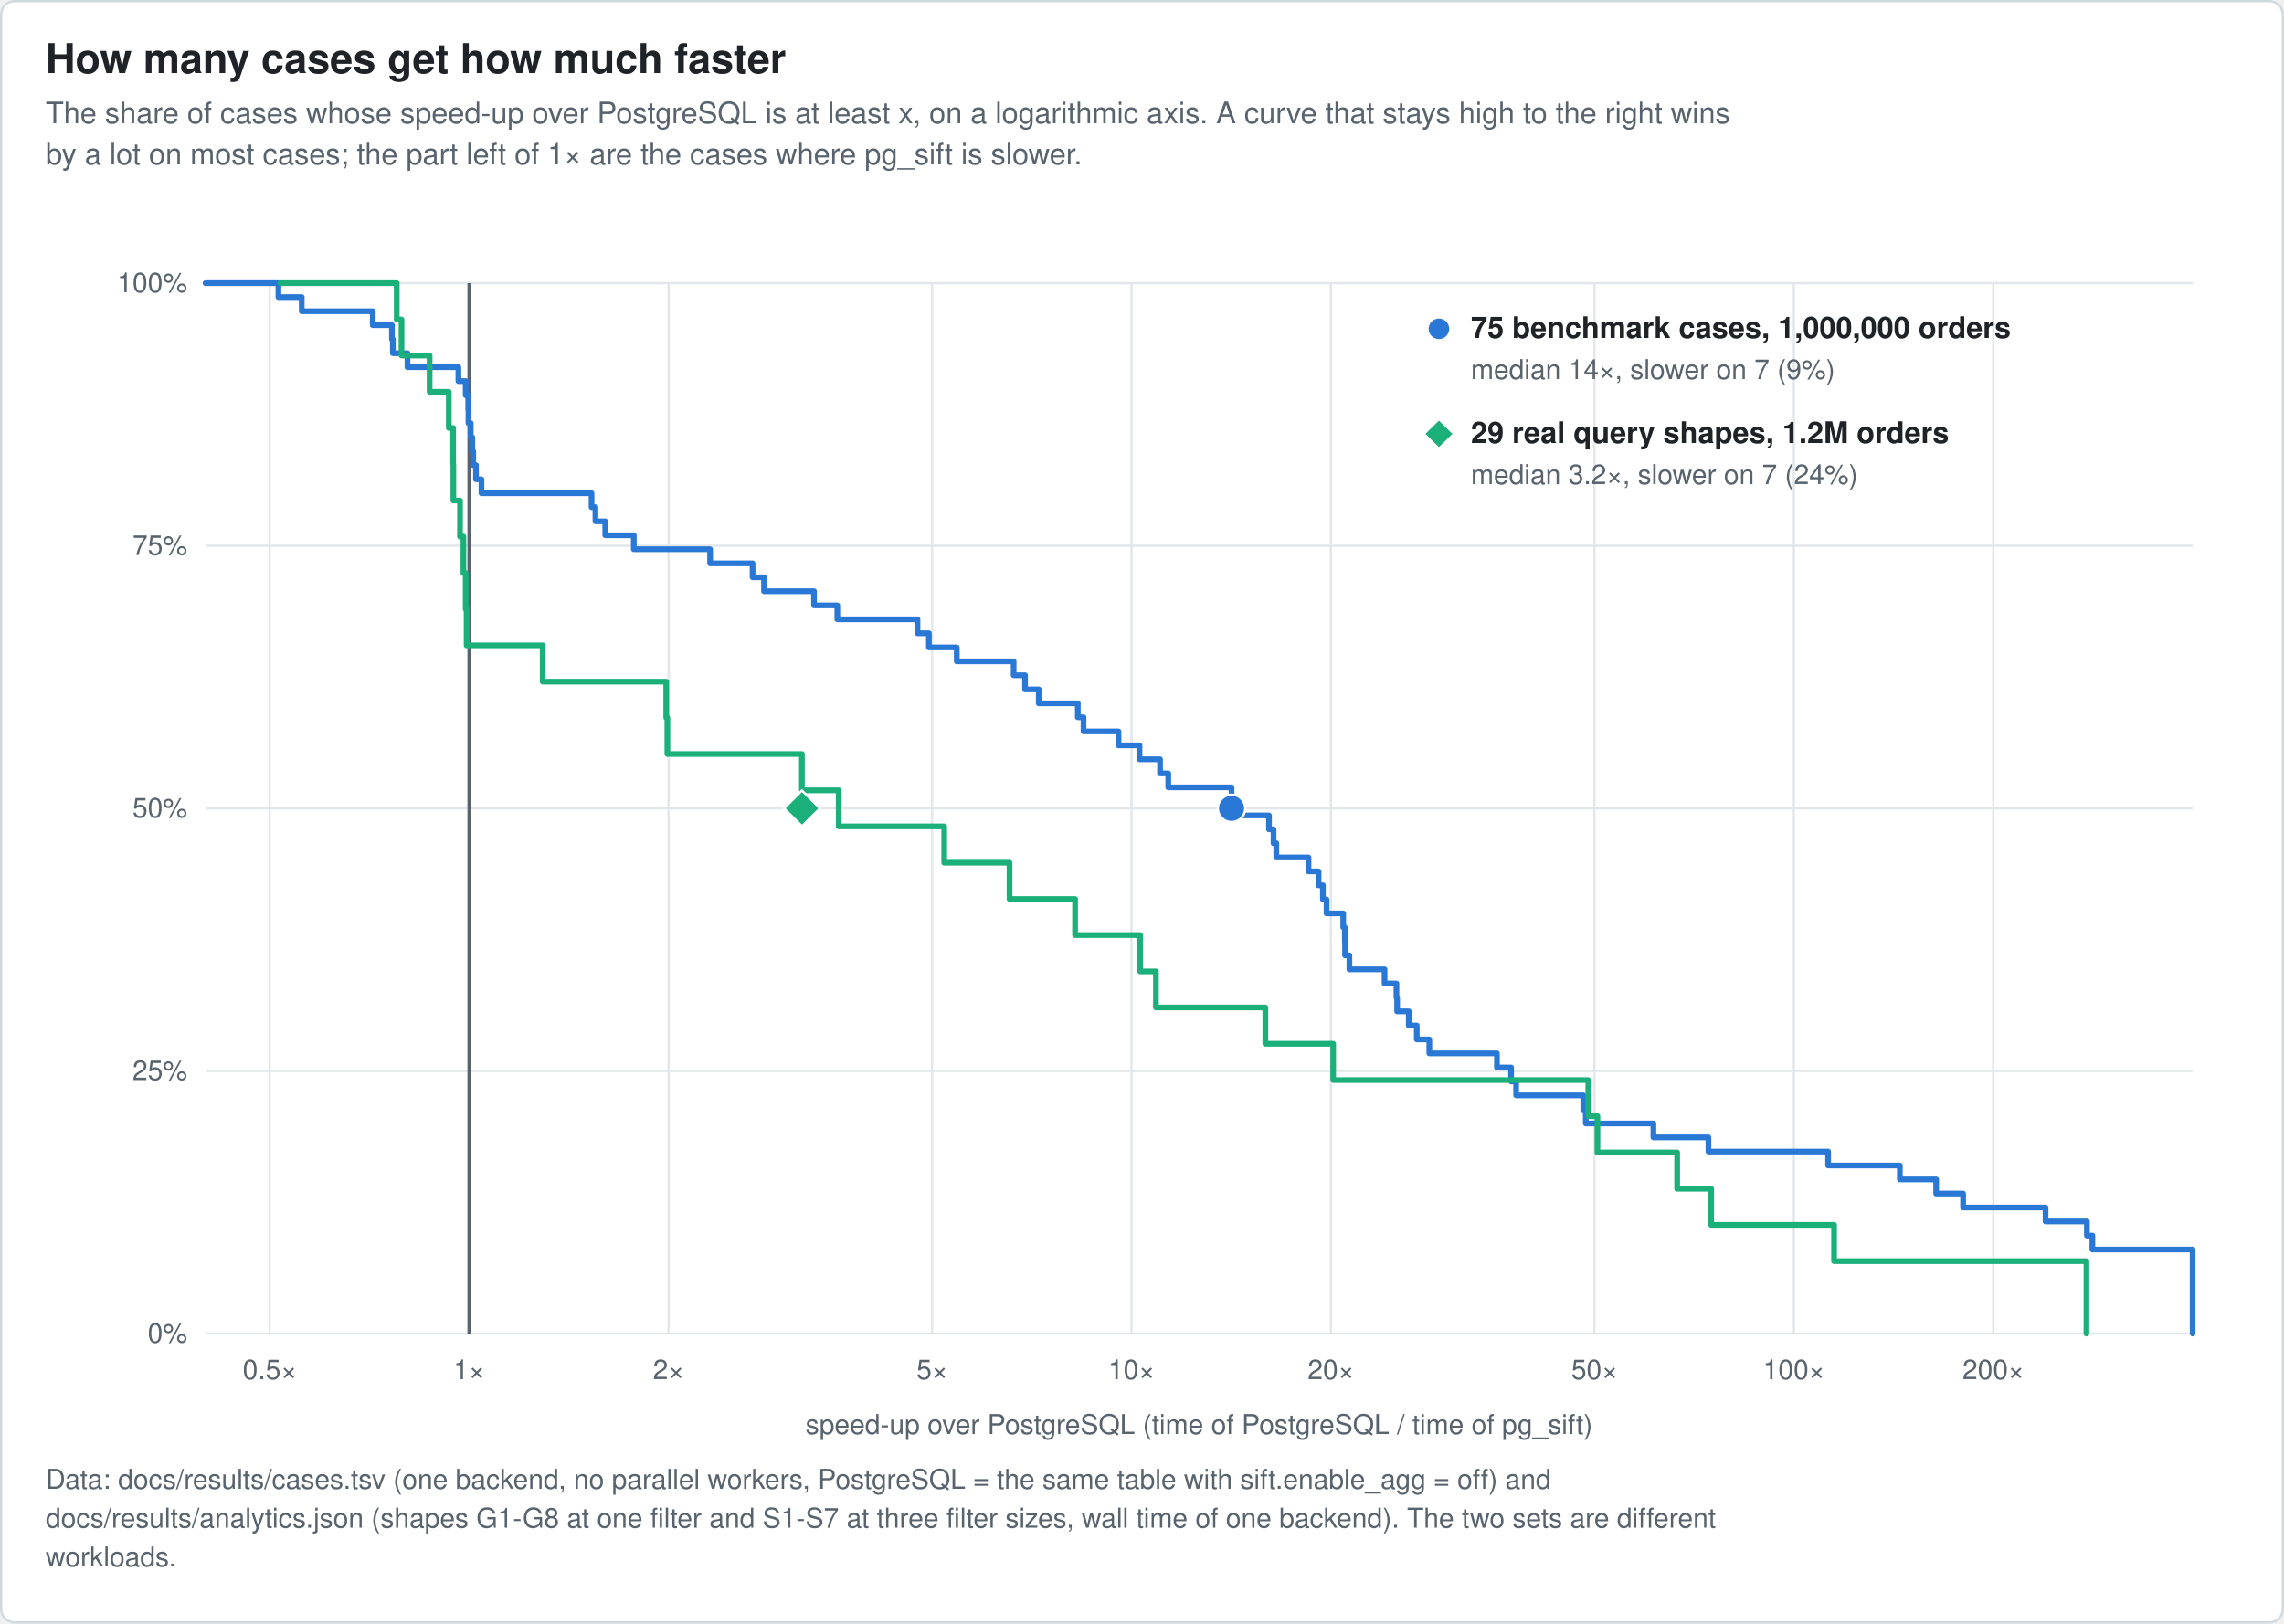
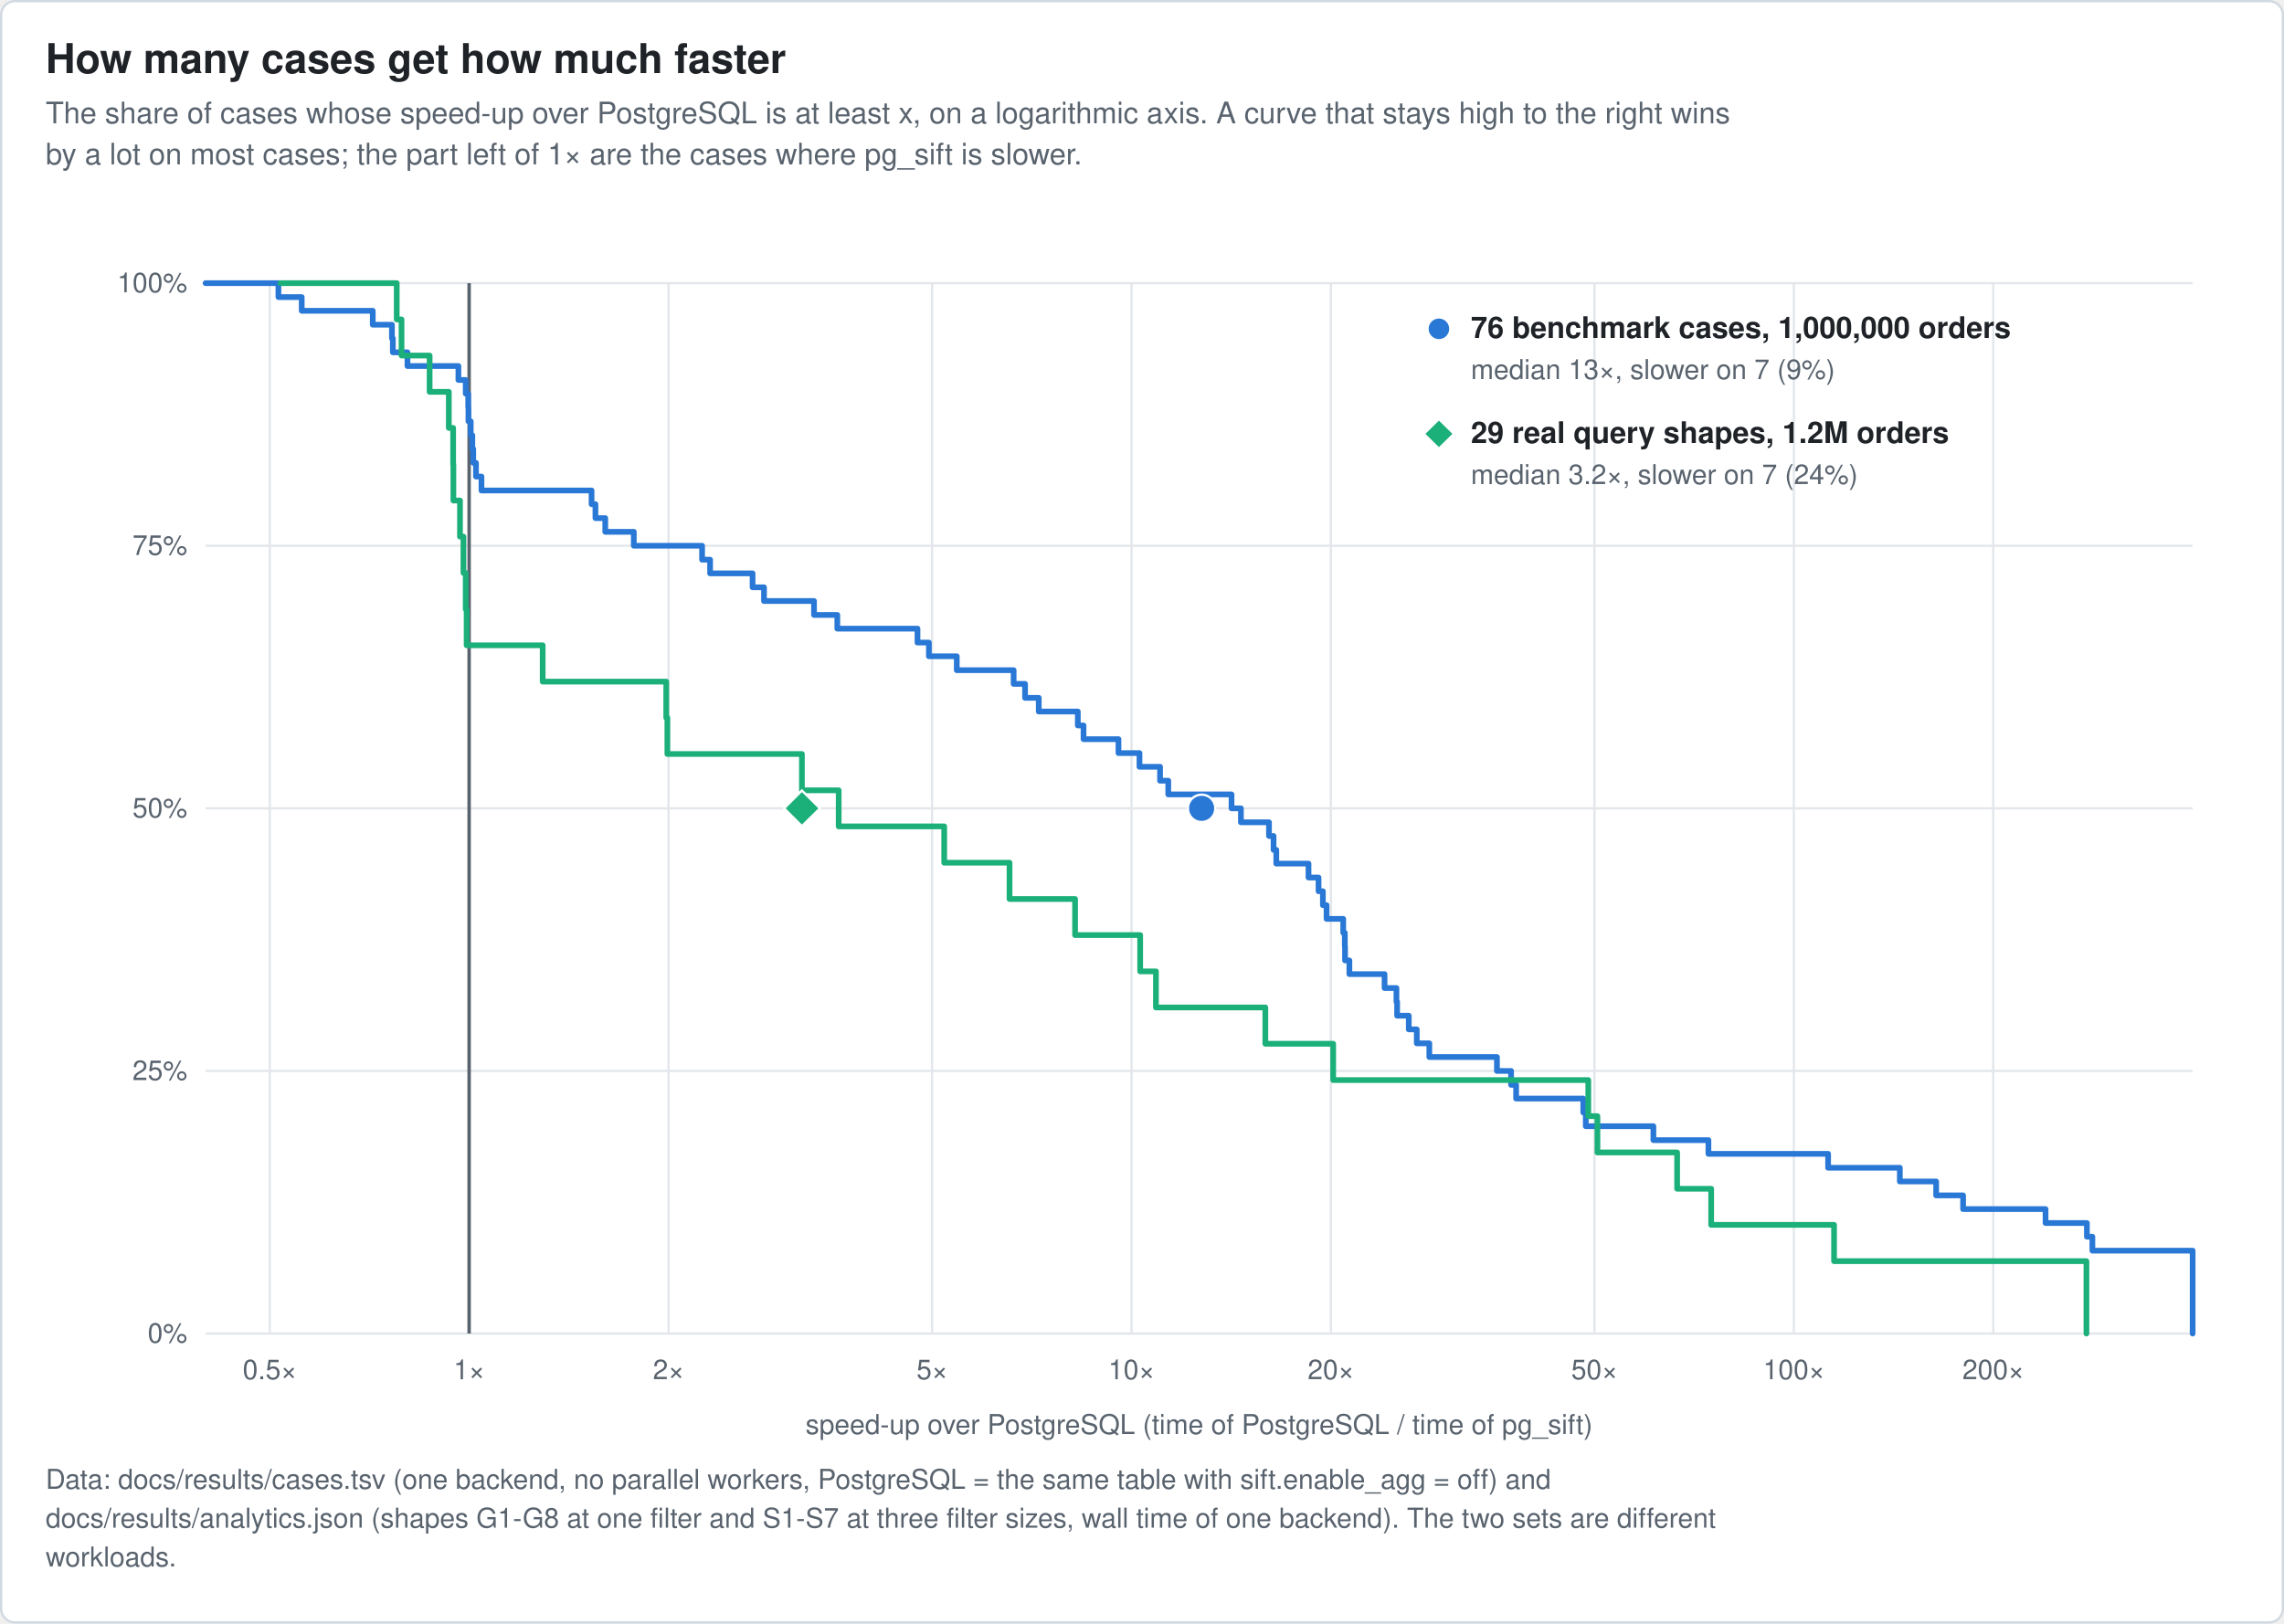
<svg xmlns="http://www.w3.org/2000/svg" width="1000" height="711" viewBox="0 0 1000 711" role="img" aria-labelledby="t d" font-family="Helvetica, Arial, sans-serif">
  <rect x="0.5" y="0.5" width="999" height="710" rx="6" fill="#ffffff" stroke="#d1d9e0" />
  <text x="20" y="32" font-size="18" text-anchor="start" fill="#1f2328" font-weight="bold">How many cases get how much faster</text>
  <text x="20" y="54" font-size="13" text-anchor="start" fill="#59636e">The share of cases whose speed-up over PostgreSQL is at least x, on a logarithmic axis. A curve that stays high to the right wins</text>
  <text x="20" y="72" font-size="13" text-anchor="start" fill="#59636e">by a lot on most cases; the part left of 1× are the cases where pg_sift is slower.</text>
  <line x1="90" y1="584" x2="960" y2="584" stroke="#e3e7eb" stroke-width="1" />
  <text x="82" y="588" font-size="12" text-anchor="end" fill="#59636e">0%</text>
  <line x1="90" y1="469" x2="960" y2="469" stroke="#e3e7eb" stroke-width="1" />
  <text x="82" y="473" font-size="12" text-anchor="end" fill="#59636e">25%</text>
  <line x1="90" y1="354" x2="960" y2="354" stroke="#e3e7eb" stroke-width="1" />
  <text x="82" y="358" font-size="12" text-anchor="end" fill="#59636e">50%</text>
  <line x1="90" y1="239" x2="960" y2="239" stroke="#e3e7eb" stroke-width="1" />
  <text x="82" y="243" font-size="12" text-anchor="end" fill="#59636e">75%</text>
  <line x1="90" y1="124" x2="960" y2="124" stroke="#e3e7eb" stroke-width="1" />
  <text x="82" y="128" font-size="12" text-anchor="end" fill="#59636e">100%</text>
  <line x1="118.1" y1="124" x2="118.1" y2="584" stroke="#e3e7eb" stroke-width="1" />
  <text x="118.1" y="604" font-size="12" text-anchor="middle" fill="#59636e">0.5×</text>
  <line x1="205.4" y1="124" x2="205.4" y2="584" stroke="#59636e" stroke-width="1.5" />
  <text x="205.4" y="604" font-size="12" text-anchor="middle" fill="#59636e">1×</text>
  <line x1="292.7" y1="124" x2="292.7" y2="584" stroke="#e3e7eb" stroke-width="1" />
  <text x="292.7" y="604" font-size="12" text-anchor="middle" fill="#59636e">2×</text>
  <line x1="408.1" y1="124" x2="408.1" y2="584" stroke="#e3e7eb" stroke-width="1" />
  <text x="408.1" y="604" font-size="12" text-anchor="middle" fill="#59636e">5×</text>
  <line x1="495.4" y1="124" x2="495.4" y2="584" stroke="#e3e7eb" stroke-width="1" />
  <text x="495.4" y="604" font-size="12" text-anchor="middle" fill="#59636e">10×</text>
  <line x1="582.7" y1="124" x2="582.7" y2="584" stroke="#e3e7eb" stroke-width="1" />
  <text x="582.7" y="604" font-size="12" text-anchor="middle" fill="#59636e">20×</text>
  <line x1="698.1" y1="124" x2="698.1" y2="584" stroke="#e3e7eb" stroke-width="1" />
  <text x="698.1" y="604" font-size="12" text-anchor="middle" fill="#59636e">50×</text>
  <line x1="785.4" y1="124" x2="785.4" y2="584" stroke="#e3e7eb" stroke-width="1" />
  <text x="785.4" y="604" font-size="12" text-anchor="middle" fill="#59636e">100×</text>
  <line x1="872.7" y1="124" x2="872.7" y2="584" stroke="#e3e7eb" stroke-width="1" />
  <text x="872.7" y="604" font-size="12" text-anchor="middle" fill="#59636e">200×</text>
  <text x="525" y="628" font-size="12" text-anchor="middle" fill="#59636e">speed-up over PostgreSQL (time of PostgreSQL / time of pg_sift)</text>
-   <polyline fill="none" stroke="#2a78d6" stroke-width="2.5" stroke-linejoin="round" stroke-linecap="round" points="90,124 90,124 90,124 121.9,124 121.9,130.1 132.1,130.1 132.1,136.3 163.2,136.3 163.2,142.4 171.6,142.4 171.6,148.5 172,148.5 172,154.7 178.4,154.7 178.4,160.8 200.7,160.8 200.7,166.9 203.9,166.9 203.9,173.1 205,173.1 205,179.2 205.1,179.2 205.1,185.3 206.1,185.3 206.1,191.5 206.8,191.5 206.8,197.6 207.2,197.6 207.2,203.7 208.4,203.7 208.4,209.9 210.8,209.9 210.8,216 259,216 259,222.1 260.7,222.1 260.7,228.3 265,228.3 265,234.4 277.5,234.4 277.5,240.5 310.9,240.5 310.9,246.7 329.5,246.7 329.5,252.8 334.5,252.8 334.5,258.9 356.4,258.9 356.4,265.1 366.6,265.1 366.6,271.2 401.7,271.2 401.7,277.3 406.7,277.3 406.7,283.5 418.9,283.5 418.9,289.6 443.8,289.6 443.8,295.7 448.8,295.7 448.8,301.9 454.8,301.9 454.8,308 471.9,308 471.9,314.1 474.4,314.1 474.4,320.3 489.7,320.3 489.7,326.4 498.9,326.4 498.9,332.5 507.9,332.5 507.9,338.7 511.5,338.7 511.5,344.8 539.2,344.8 539.2,350.9 543.3,350.9 543.3,357.1 555.6,357.1 555.6,363.2 557.6,363.2 557.6,369.3 558.8,369.3 558.8,375.5 572.9,375.5 572.9,381.6 577.3,381.6 577.3,387.7 579.2,387.7 579.2,393.9 580.8,393.9 580.8,400 588.1,400 588.1,406.1 588.8,406.1 588.8,412.3 588.9,412.3 588.9,418.4 590.8,418.4 590.8,424.5 606.2,424.5 606.2,430.7 611.4,430.7 611.4,436.8 611.7,436.8 611.7,442.9 616.8,442.9 616.8,449.1 620.3,449.1 620.3,455.2 625.8,455.2 625.8,461.3 655.4,461.3 655.4,467.5 661.6,467.5 661.6,473.6 663.8,473.6 663.8,479.7 693.2,479.7 693.2,485.9 694.3,485.9 694.3,492 723.9,492 723.9,498.1 748,498.1 748,504.3 800.4,504.3 800.4,510.4 831.8,510.4 831.8,516.5 847.7,516.5 847.7,522.7 859.5,522.7 859.5,528.8 895.6,528.8 895.6,534.9 913.7,534.9 913.7,541.1 916.1,541.1 916.1,547.2 960,547.2 960,553.3 960,553.3 960,559.5 960,559.5 960,565.6 960,565.6 960,571.7 960,571.7 960,577.9 960,584" />
-   <circle cx="539.2" cy="354" r="5.5" fill="#2a78d6" stroke="#ffffff" stroke-width="2" paint-order="stroke" />
+   <polyline fill="none" stroke="#2a78d6" stroke-width="2.5" stroke-linejoin="round" stroke-linecap="round" points="90,124 90,124 90,124 121.9,124 121.9,130.1 132.1,130.1 132.1,136.1 163.2,136.1 163.2,142.2 171.6,142.2 171.6,148.2 172,148.2 172,154.3 178.4,154.3 178.4,160.3 200.7,160.3 200.7,166.4 203.9,166.4 203.9,172.4 205,172.4 205,178.5 205.1,178.5 205.1,184.5 206.1,184.5 206.1,190.6 206.8,190.6 206.8,196.6 207.2,196.6 207.2,202.7 208.4,202.7 208.4,208.7 210.8,208.7 210.8,214.8 259,214.8 259,220.8 260.7,220.8 260.7,226.9 265,226.9 265,232.9 277.5,232.9 277.5,239 307.4,239 307.4,245.1 310.9,245.1 310.9,251.1 329.5,251.1 329.5,257.2 334.5,257.2 334.5,263.2 356.4,263.2 356.4,269.3 366.6,269.3 366.6,275.3 401.7,275.3 401.7,281.4 406.7,281.4 406.7,287.4 418.9,287.4 418.9,293.5 443.8,293.5 443.8,299.5 448.8,299.5 448.8,305.6 454.8,305.6 454.8,311.6 471.9,311.6 471.9,317.7 474.4,317.7 474.4,323.7 489.7,323.7 489.7,329.8 498.9,329.8 498.9,335.8 507.9,335.8 507.9,341.9 511.5,341.9 511.5,347.9 539.2,347.9 539.2,354 543.3,354 543.3,360.1 555.6,360.1 555.6,366.1 557.6,366.1 557.6,372.2 558.8,372.2 558.8,378.2 572.9,378.2 572.9,384.3 577.3,384.3 577.3,390.3 579.2,390.3 579.2,396.4 580.8,396.4 580.8,402.4 588.1,402.4 588.1,408.5 588.8,408.5 588.8,414.5 588.9,414.5 588.9,420.6 590.8,420.6 590.8,426.6 606.2,426.6 606.2,432.7 611.4,432.7 611.4,438.7 611.7,438.7 611.7,444.8 616.8,444.8 616.8,450.8 620.3,450.8 620.3,456.9 625.8,456.9 625.8,462.9 655.4,462.9 655.4,469 661.6,469 661.6,475.1 663.8,475.1 663.8,481.1 693.2,481.1 693.2,487.2 694.3,487.2 694.3,493.2 723.9,493.2 723.9,499.3 748,499.3 748,505.3 800.4,505.3 800.4,511.4 831.8,511.4 831.8,517.4 847.7,517.4 847.7,523.5 859.5,523.5 859.5,529.5 895.6,529.5 895.6,535.6 913.7,535.6 913.7,541.6 916.1,541.6 916.1,547.7 960,547.7 960,553.7 960,553.7 960,559.8 960,559.8 960,565.8 960,565.8 960,571.9 960,571.9 960,577.9 960,584" />
+   <circle cx="526.1" cy="354" r="5.5" fill="#2a78d6" stroke="#ffffff" stroke-width="2" paint-order="stroke" />
  <circle cx="630" cy="144" r="4.5" fill="#2a78d6" stroke="#ffffff" stroke-width="2" paint-order="stroke" />
-   <text x="644" y="148" font-size="13" text-anchor="start" fill="#1f2328" font-weight="bold">75 benchmark cases, 1,000,000 orders</text>
-   <text x="644" y="166" font-size="12" text-anchor="start" fill="#59636e">median 14×, slower on 7 (9%)</text>
+   <text x="644" y="148" font-size="13" text-anchor="start" fill="#1f2328" font-weight="bold">76 benchmark cases, 1,000,000 orders</text>
+   <text x="644" y="166" font-size="12" text-anchor="start" fill="#59636e">median 13×, slower on 7 (9%)</text>
  <polyline fill="none" stroke="#1baf7a" stroke-width="2.5" stroke-linejoin="round" stroke-linecap="round" points="122.8,124 122.8,124 122.8,124 173.7,124 173.7,139.9 175.8,139.9 175.8,155.7 188.1,155.7 188.1,171.6 196.5,171.6 196.5,187.4 198.4,187.4 198.4,203.3 198.5,203.3 198.5,219.2 201.4,219.2 201.4,235 202.9,235 202.9,250.9 203.9,250.9 203.9,266.8 204.3,266.8 204.3,282.6 237.6,282.6 237.6,298.5 291.7,298.5 291.7,314.3 292.2,314.3 292.2,330.2 351.1,330.2 351.1,346.1 367.2,346.1 367.2,361.9 413.4,361.9 413.4,377.8 442,377.8 442,393.7 470.7,393.7 470.7,409.5 499.2,409.5 499.2,425.4 506.1,425.4 506.1,441.2 554,441.2 554,457.1 583.7,457.1 583.7,473 695.4,473 695.4,488.8 699.4,488.8 699.4,504.7 734.3,504.7 734.3,520.6 749.2,520.6 749.2,536.4 803,536.4 803,552.3 913.5,552.3 913.5,568.1 913.5,584" />
  <polygon points="351.1,346.9 358.3,354 351.1,361.1 344,354" fill="#1baf7a" stroke="#ffffff" stroke-width="2" paint-order="stroke" />
  <polygon points="630,184.2 635.9,190 630,195.8 624.1,190" fill="#1baf7a" stroke="#ffffff" stroke-width="2" paint-order="stroke" />
  <text x="644" y="194" font-size="13" text-anchor="start" fill="#1f2328" font-weight="bold">29 real query shapes, 1.2M orders</text>
  <text x="644" y="212" font-size="12" text-anchor="start" fill="#59636e">median 3.2×, slower on 7 (24%)</text>
  <text x="20" y="652" font-size="12" text-anchor="start" fill="#59636e">Data: docs/results/cases.tsv (one backend, no parallel workers, PostgreSQL = the same table with sift.enable_agg = off) and</text>
  <text x="20" y="669" font-size="12" text-anchor="start" fill="#59636e">docs/results/analytics.json (shapes G1-G8 at one filter and S1-S7 at three filter sizes, wall time of one backend). The two sets are different</text>
  <text x="20" y="686" font-size="12" text-anchor="start" fill="#59636e">workloads.</text>
</svg>
